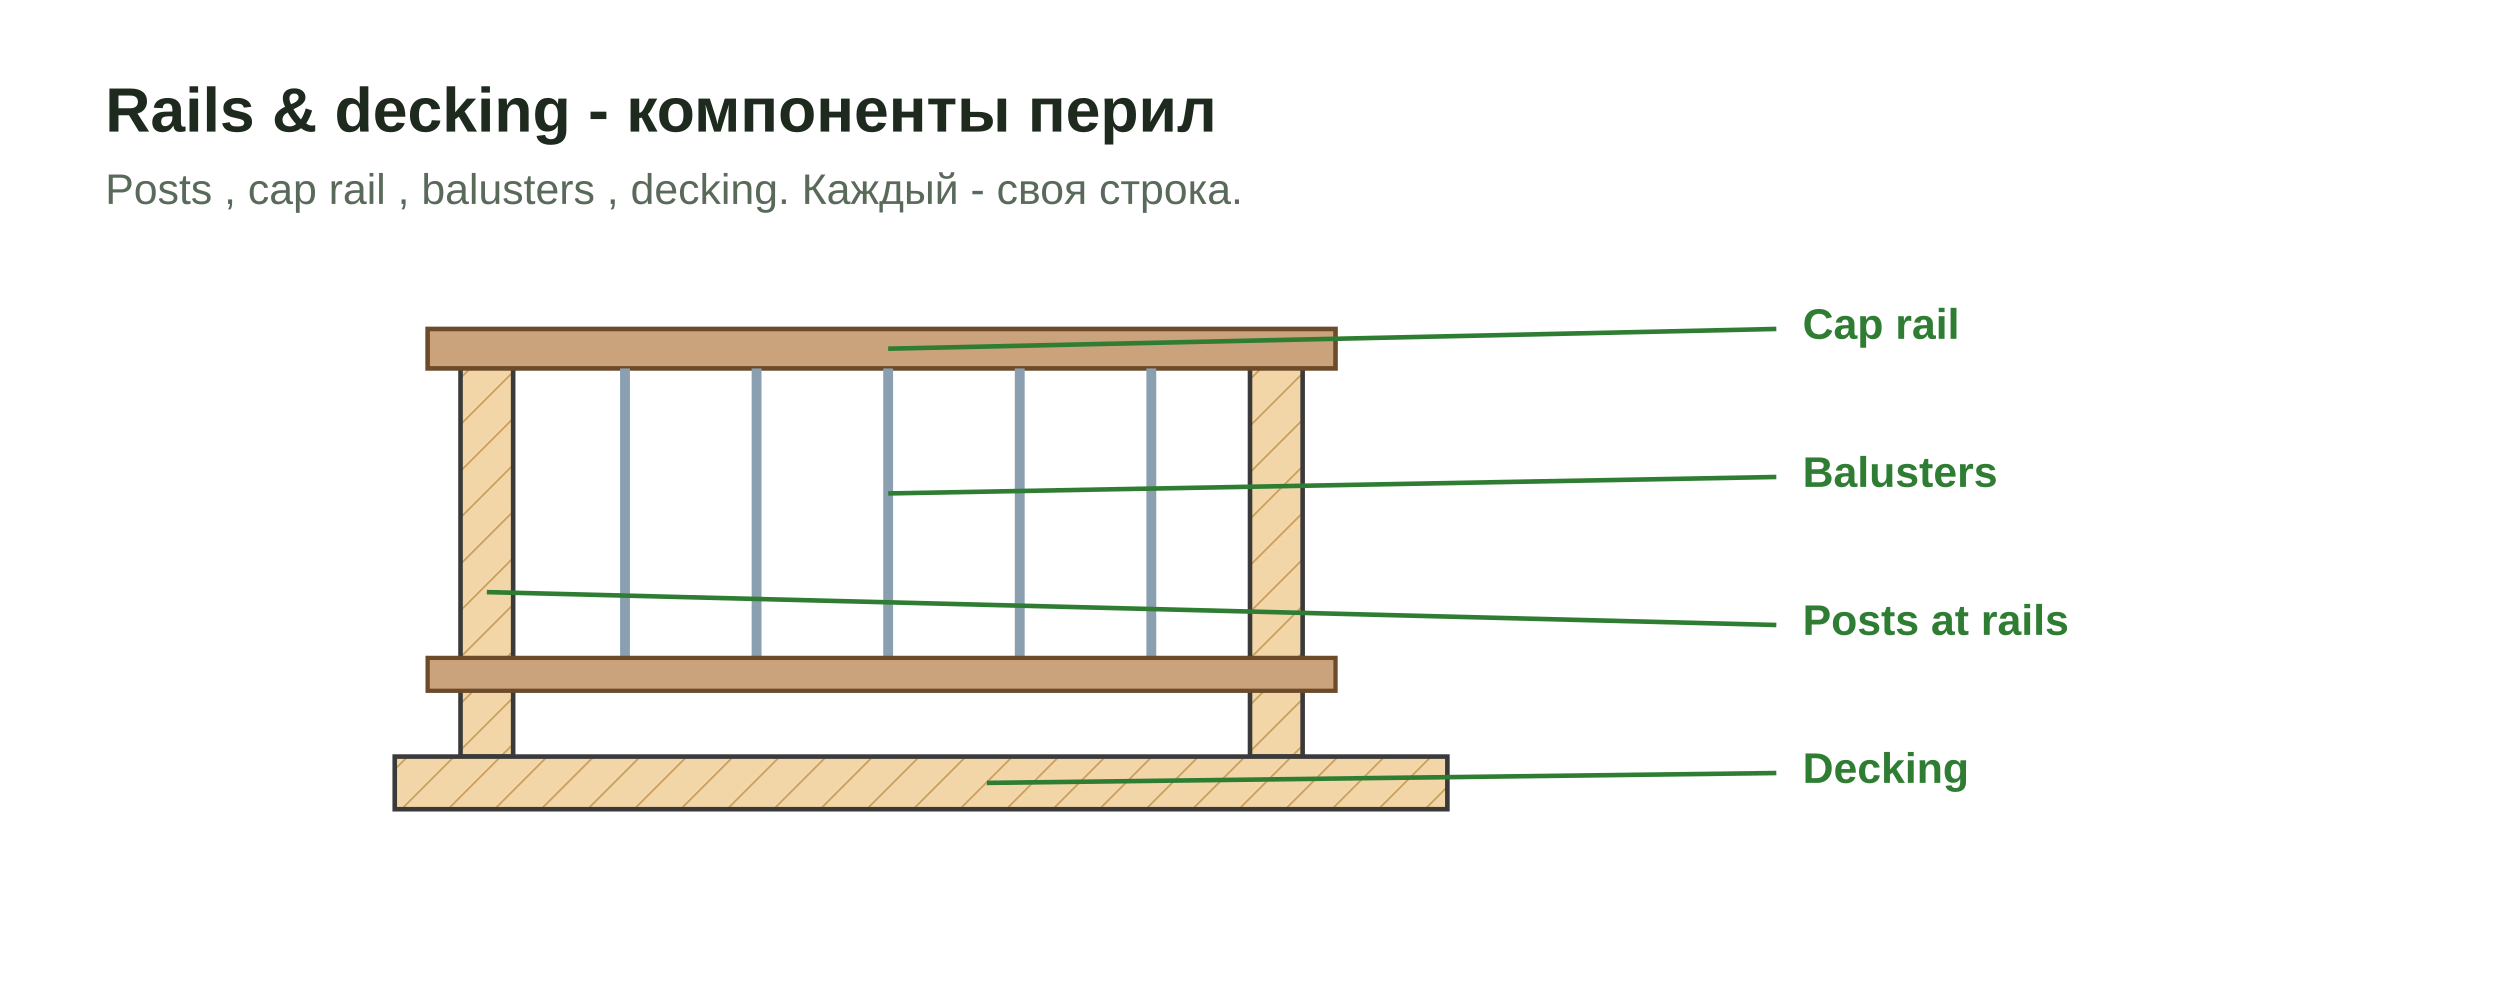
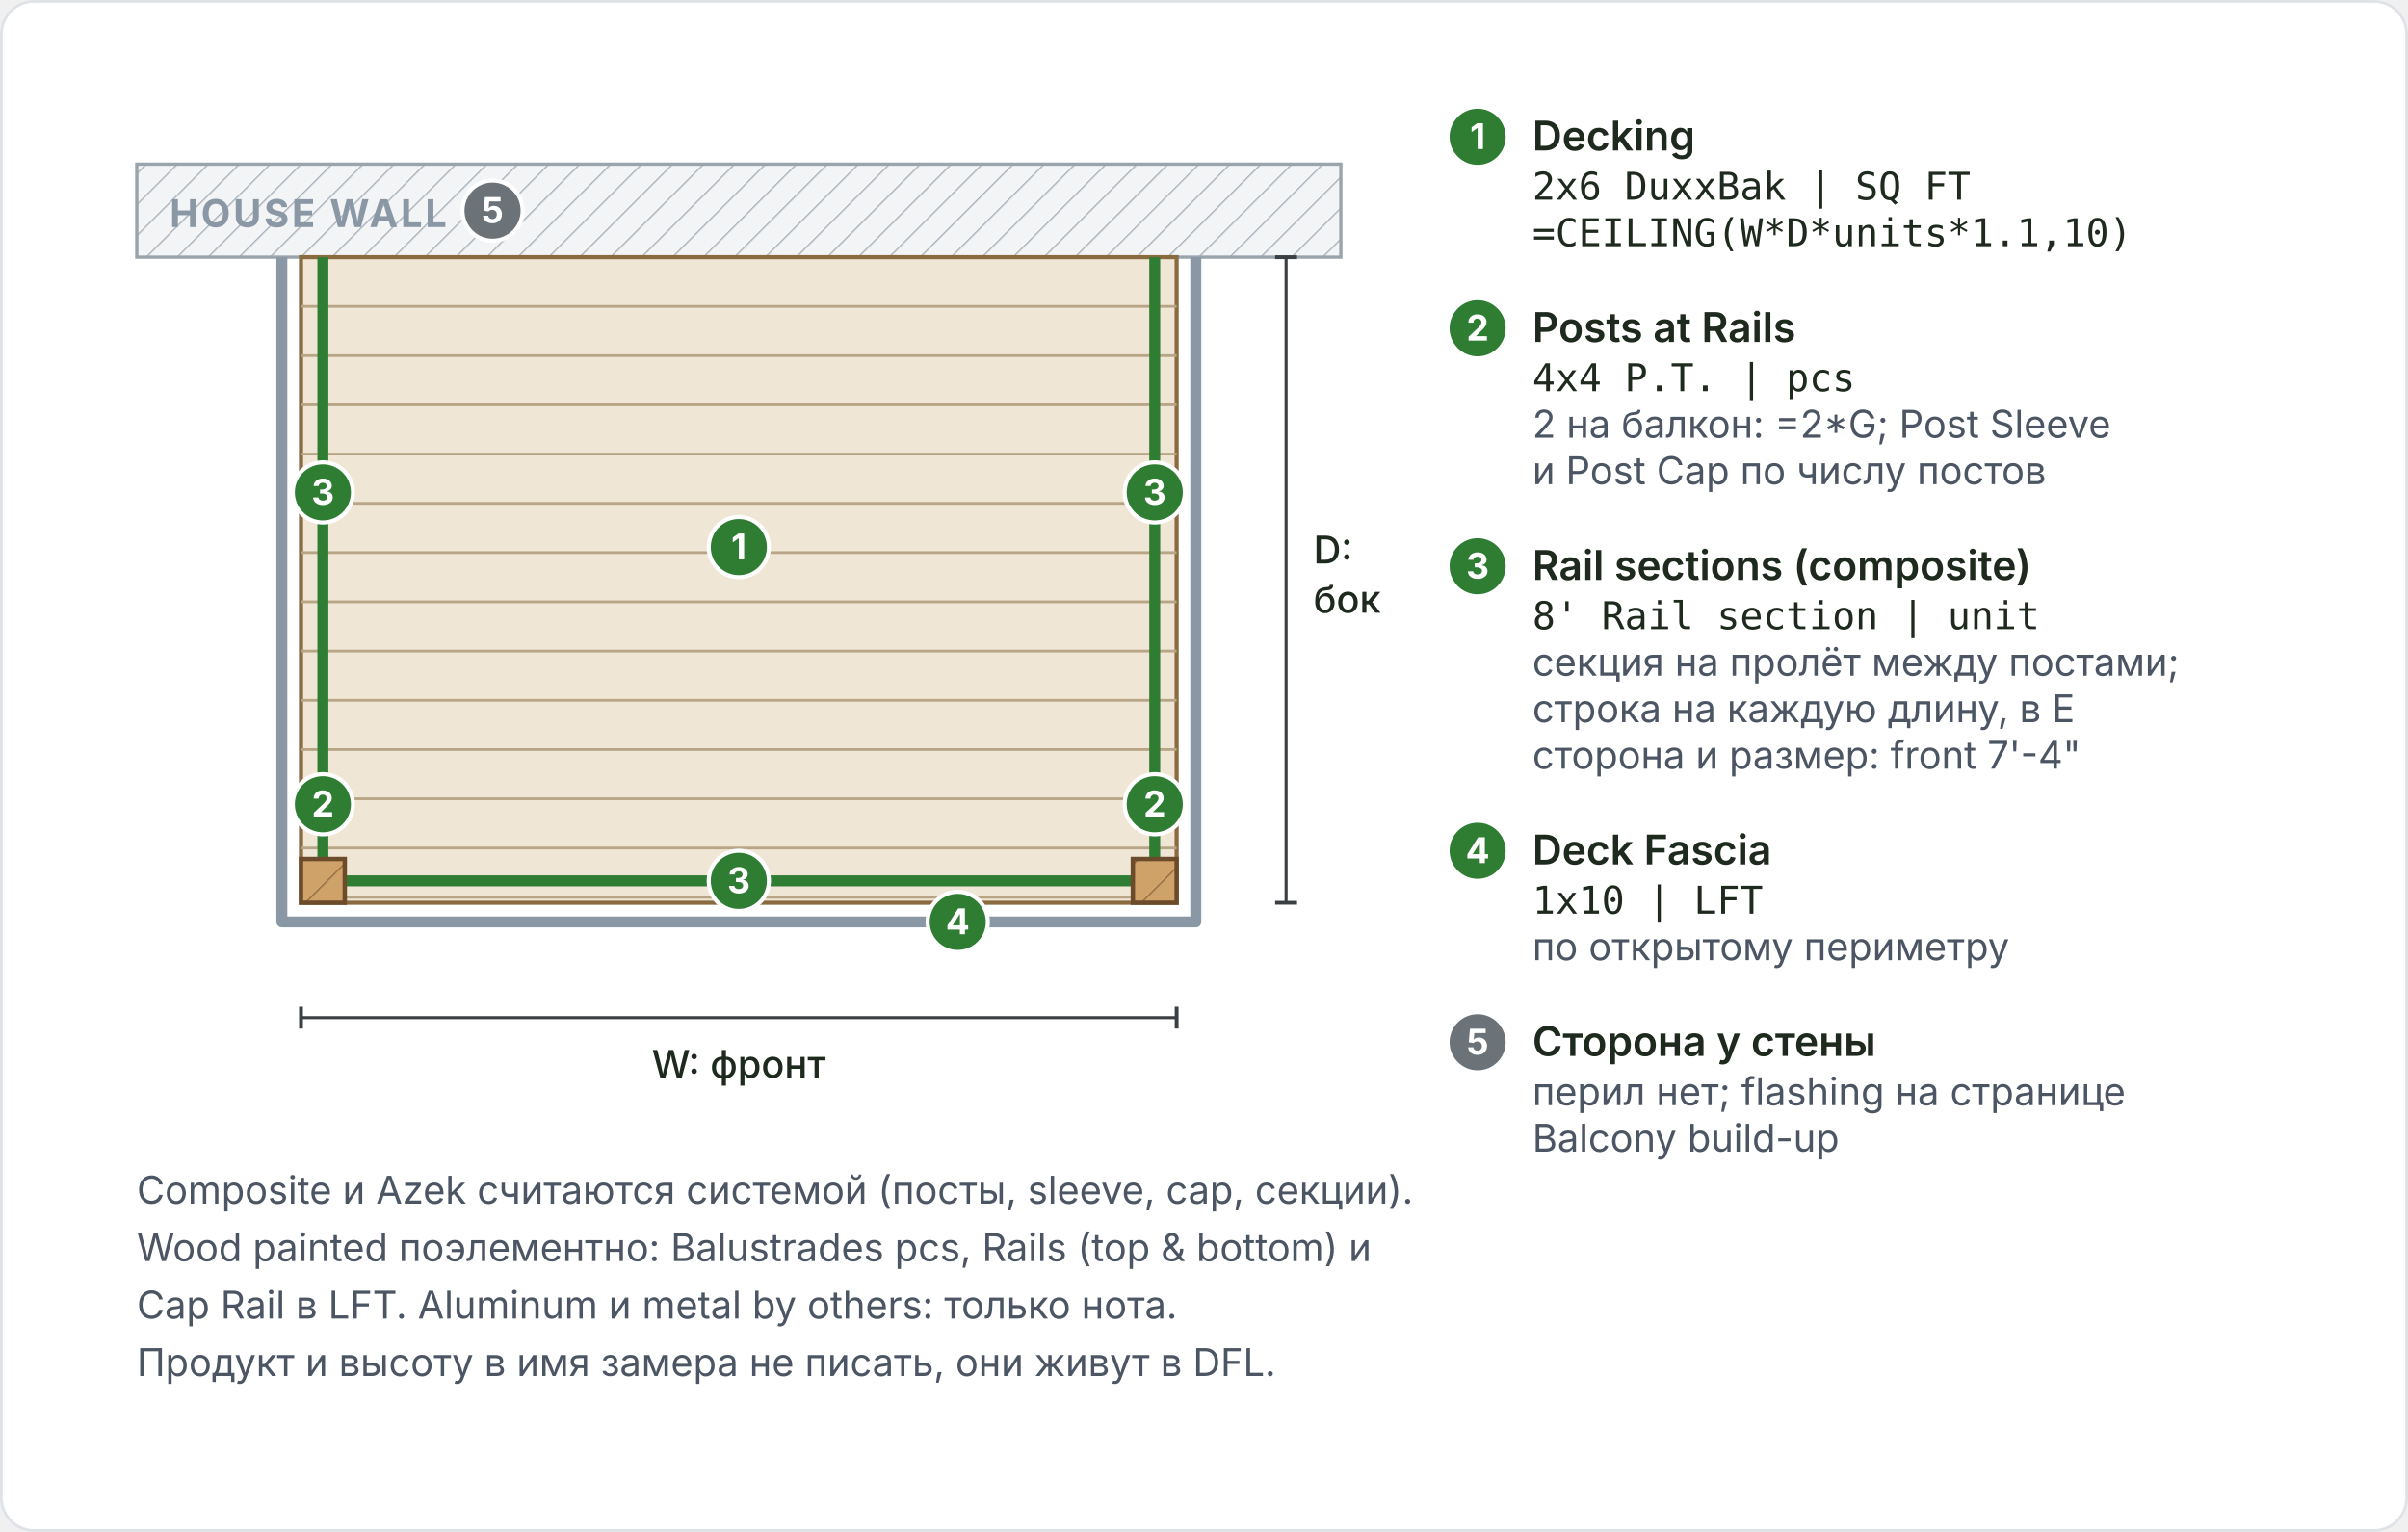
- <svg xmlns="http://www.w3.org/2000/svg" viewBox="0 0 760 300" role="img" aria-labelledby="t">
+ <svg xmlns="http://www.w3.org/2000/svg" viewBox="0 0 880 560" role="img" aria-labelledby="t d">
  <defs>
-     <pattern id="w" width="10" height="10" patternUnits="userSpaceOnUse" patternTransform="rotate(45)">
-       <rect width="10" height="10" fill="#f2d6a8" />
-       <line x1="0" y1="0" x2="0" y2="10" stroke="#c89b5a" stroke-width="1" />
+     <marker id="arr" markerWidth="10" markerHeight="10" refX="9" refY="5" orient="auto" markerUnits="userSpaceOnUse">
+       <path d="M0,1 L0,9 L10,5 z" fill="#2e7d32" />
+     </marker>
+     <marker id="arrInk" markerWidth="10" markerHeight="10" refX="9" refY="5" orient="auto" markerUnits="userSpaceOnUse">
+       <path d="M0,1 L0,9 L10,5 z" fill="#3a3f44" />
+     </marker>
+     <marker id="arrRed" markerWidth="10" markerHeight="10" refX="9" refY="5" orient="auto" markerUnits="userSpaceOnUse">
+       <path d="M0,1 L0,9 L10,5 z" fill="#c62828" />
+     </marker>
+     <marker id="arrGrey" markerWidth="10" markerHeight="10" refX="9" refY="5" orient="auto" markerUnits="userSpaceOnUse">
+       <path d="M0,1 L0,9 L10,5 z" fill="#8a98a5" />
+     </marker>
+     <marker id="tick" markerWidth="8" markerHeight="8" refX="4" refY="4" orient="auto" markerUnits="userSpaceOnUse">
+       <path d="M4,0 L4,8" stroke="#3a3f44" stroke-width="1.4" />
+     </marker>
+     <pattern id="wood" width="12" height="12" patternUnits="userSpaceOnUse" patternTransform="rotate(45)">
+       <rect width="12" height="12" fill="#e9d3b0" />
+       <line x1="0" y1="0" x2="0" y2="12" stroke="#8a6a3f" stroke-width="0.9" opacity="0.55" />
    </pattern>
-     <style>.t{font:700 19px "Segoe UI",Arial,sans-serif;fill:#1f2a1f}.s{font:400 13px "Segoe UI",Arial,sans-serif;fill:#5a6a5a}.l{font:600 13px "Segoe UI",Arial,sans-serif;fill:#2e7d32}</style>
+     <pattern id="pt" width="12" height="12" patternUnits="userSpaceOnUse" patternTransform="rotate(45)">
+       <rect width="12" height="12" fill="#cfa26a" />
+       <line x1="0" y1="0" x2="0" y2="12" stroke="#6c4b2a" stroke-width="1" opacity="0.6" />
+     </pattern>
+     <pattern id="conc" width="10" height="10" patternUnits="userSpaceOnUse">
+       <rect width="10" height="10" fill="#cfd4d8" />
+       <circle cx="2.5" cy="2.5" r="1" fill="#6b7378" opacity="0.7" />
+       <circle cx="7" cy="6.5" r="1" fill="#6b7378" opacity="0.7" />
+     </pattern>
+     <pattern id="sheath" width="7" height="7" patternUnits="userSpaceOnUse">
+       <rect width="7" height="7" fill="#c9b27c" />
+       <circle cx="2" cy="2" r="0.8" fill="#7a6a3c" opacity="0.6" />
+       <circle cx="5" cy="5" r="0.8" fill="#7a6a3c" opacity="0.6" />
+     </pattern>
+     <pattern id="batt" width="20" height="16" patternUnits="userSpaceOnUse">
+       <rect width="20" height="16" fill="#fdf6e3" />
+       <path d="M0,8 Q5,0 10,8 T20,8" fill="none" stroke="#caa64a" stroke-width="1.2" />
+     </pattern>
+     <pattern id="rigid" width="8" height="8" patternUnits="userSpaceOnUse">
+       <rect width="8" height="8" fill="#fbe9c6" />
+       <path d="M0,8 L8,0" stroke="#d9a441" stroke-width="0.8" />
+     </pattern>
+     <pattern id="cmu" width="40" height="20" patternUnits="userSpaceOnUse">
+       <rect width="40" height="20" fill="#cfd4d8" />
+       <path d="M0,10 H40 M20,0 V10 M0,10 V20 M40,10 V20" stroke="#6b7378" stroke-width="1" fill="none" />
+     </pattern>
+     <pattern id="endgrain" width="6" height="6" patternUnits="userSpaceOnUse">
+       <rect width="6" height="6" fill="#e9d3b0" />
+       <path d="M0,3 H6" stroke="#8a6a3f" stroke-width="0.7" opacity="0.5" />
+     </pattern>
+     <pattern id="hatchRed" width="8" height="8" patternUnits="userSpaceOnUse" patternTransform="rotate(45)">
+       <rect width="8" height="8" fill="#fff" />
+       <line x1="0" y1="0" x2="0" y2="8" stroke="#c62828" stroke-width="1.2" opacity="0.6" />
+     </pattern>
+     <pattern id="hatchGrey" width="8" height="8" patternUnits="userSpaceOnUse" patternTransform="rotate(45)">
+       <rect width="8" height="8" fill="#f3f4f6" />
+       <line x1="0" y1="0" x2="0" y2="8" stroke="#9aa4ad" stroke-width="1" opacity="0.8" />
+     </pattern>
+     <pattern id="hatchGreen" width="8" height="8" patternUnits="userSpaceOnUse" patternTransform="rotate(45)">
+       <rect width="8" height="8" fill="#eaf5ea" />
+       <line x1="0" y1="0" x2="0" y2="8" stroke="#2e7d32" stroke-width="1.1" opacity="0.55" />
+     </pattern>
+     <style>
+       .lab{font:600 16px Inter, "Segoe UI", Arial, sans-serif;fill:#1f2a1f}
+       .lab2{font:600 15px Inter, "Segoe UI", Arial, sans-serif;fill:#1f2a1f}
+       .h{font:700 17px Inter, "Segoe UI", Arial, sans-serif;fill:#1f2a1f}
+       .note{font:400 14px Inter, "Segoe UI", Arial, sans-serif;fill:#4b5563}
+       .ink{font:400 14px Inter, "Segoe UI", Arial, sans-serif;fill:#1f2a1f}
+       .inkb{font:700 14px Inter, "Segoe UI", Arial, sans-serif;fill:#1f2a1f}
+       .mono{font:500 14px "JetBrains Mono", Consolas, monospace;fill:#2e7d32}
+       .mono2{font:500 14px "JetBrains Mono", Consolas, monospace;fill:#1f2a1f}
+       .side{font:700 14px Inter, "Segoe UI", Arial, sans-serif;fill:#8a98a5;letter-spacing:1px}
+       .red{font:600 14px Inter, "Segoe UI", Arial, sans-serif;fill:#c62828}
+       .green{font:600 14px Inter, "Segoe UI", Arial, sans-serif;fill:#2e7d32}
+       .dimt{font:500 14px Inter, "Segoe UI", Arial, sans-serif;fill:#1f2a1f}
+       .numt{font:700 13px Inter, "Segoe UI", Arial, sans-serif;fill:#fff;text-anchor:middle}
+       .xl{font:400 14px Inter, "Segoe UI", Arial, sans-serif;fill:#1f2328}
+       .xlb{font:700 14px Inter, "Segoe UI", Arial, sans-serif;fill:#1f2328}
+       .xlh{font:400 13px Inter, "Segoe UI", Arial, sans-serif;fill:#5a6168}
+     </style>
  </defs>
-   <rect width="760" height="300" fill="#fff" />
-   <text class="t" x="32" y="40">Rails &amp; decking - компоненты перил</text>
-   <text class="s" x="32" y="62">Posts , cap rail , balusters , decking. Каждый - своя строка.</text>
-   <rect x="140" y="110" width="16" height="120" fill="url(#w)" stroke="#3a3a3a" stroke-width="1.4" />
-   <rect x="380" y="110" width="16" height="120" fill="url(#w)" stroke="#3a3a3a" stroke-width="1.4" />
-   <rect x="130" y="100" width="276" height="12" fill="#caa27b" stroke="#6c4b2a" stroke-width="1.4" />
-   <g stroke="#8aa0b0" stroke-width="3">
-     <line x1="190" y1="112" x2="190" y2="200" />
-     <line x1="230" y1="112" x2="230" y2="200" />
-     <line x1="270" y1="112" x2="270" y2="200" />
-     <line x1="310" y1="112" x2="310" y2="200" />
-     <line x1="350" y1="112" x2="350" y2="200" />
-   </g>
-   <rect x="130" y="200" width="276" height="10" fill="#caa27b" stroke="#6c4b2a" stroke-width="1.3" />
-   <rect x="120" y="230" width="320" height="16" fill="url(#w)" stroke="#3a3a3a" stroke-width="1.4" />
-   <line x1="270" y1="106" x2="540" y2="100" stroke="#2e7d32" stroke-width="1.4" />
-   <text class="l" x="548" y="103">Cap rail</text>
-   <line x1="270" y1="150" x2="540" y2="145" stroke="#2e7d32" stroke-width="1.4" />
-   <text class="l" x="548" y="148">Balusters</text>
-   <line x1="148" y1="180" x2="540" y2="190" stroke="#2e7d32" stroke-width="1.4" />
-   <text class="l" x="548" y="193">Posts at rails</text>
-   <line x1="300" y1="238" x2="540" y2="235" stroke="#2e7d32" stroke-width="1.4" />
-   <text class="l" x="548" y="238">Decking</text>
+   <rect x="0.5" y="0.5" width="879" height="559" rx="12" fill="#ffffff" stroke="#dfe3e8" />
+   <rect x="50" y="60" width="440" height="34" fill="url(#hatchGrey)" stroke="#9aa4ad" stroke-width="1.2" />
+   <text class="side" x="62" y="83">HOUSE WALL</text>
+   <rect x="110" y="94" width="320" height="236" fill="#efe6d6" stroke="#8a6a3f" stroke-width="1.5" />
+   <line x1="110" y1="112" x2="430" y2="112" stroke="#b7a585" stroke-width="1" />
+   <line x1="110" y1="130" x2="430" y2="130" stroke="#b7a585" stroke-width="1" />
+   <line x1="110" y1="148" x2="430" y2="148" stroke="#b7a585" stroke-width="1" />
+   <line x1="110" y1="166" x2="430" y2="166" stroke="#b7a585" stroke-width="1" />
+   <line x1="110" y1="184" x2="430" y2="184" stroke="#b7a585" stroke-width="1" />
+   <line x1="110" y1="202" x2="430" y2="202" stroke="#b7a585" stroke-width="1" />
+   <line x1="110" y1="220" x2="430" y2="220" stroke="#b7a585" stroke-width="1" />
+   <line x1="110" y1="238" x2="430" y2="238" stroke="#b7a585" stroke-width="1" />
+   <line x1="110" y1="256" x2="430" y2="256" stroke="#b7a585" stroke-width="1" />
+   <line x1="110" y1="274" x2="430" y2="274" stroke="#b7a585" stroke-width="1" />
+   <line x1="110" y1="292" x2="430" y2="292" stroke="#b7a585" stroke-width="1" />
+   <line x1="110" y1="310" x2="430" y2="310" stroke="#b7a585" stroke-width="1" />
+   <line x1="110" y1="328" x2="430" y2="328" stroke="#b7a585" stroke-width="1" />
+   <polyline points="103,94 103,337 437,337 437,94" fill="none" stroke="#8a98a5" stroke-width="4" stroke-linejoin="round" />
+   <polyline points="118,94 118,322 422,322 422,94" fill="none" stroke="#2e7d32" stroke-width="4" stroke-linejoin="round" />
+   <rect x="110" y="314" width="16" height="16" fill="url(#pt)" stroke="#6c4b2a" stroke-width="1.6" />
+   <rect x="414" y="314" width="16" height="16" fill="url(#pt)" stroke="#6c4b2a" stroke-width="1.6" />
+   <line x1="110" y1="372" x2="430" y2="372" stroke="#3a3f44" stroke-width="1.1" marker-start="url(#tick)" marker-end="url(#tick)" />
+   <text class="dimt" x="270" y="394" text-anchor="middle">W: фронт</text>
+   <line x1="470" y1="94" x2="470" y2="330" stroke="#3a3f44" stroke-width="1.1" marker-start="url(#tick)" marker-end="url(#tick)" />
+   <text class="dimt" x="480" y="206">D:</text>
+   <text class="dimt" x="480" y="224">бок</text>
+   <circle cx="270" cy="200" r="11" fill="#2e7d32" stroke="#fff" stroke-width="1.5" />
+   <text class="numt" x="270" y="204.5">1</text>
+   <circle cx="118" cy="294" r="11" fill="#2e7d32" stroke="#fff" stroke-width="1.5" />
+   <text class="numt" x="118" y="298.5">2</text>
+   <circle cx="422" cy="294" r="11" fill="#2e7d32" stroke="#fff" stroke-width="1.5" />
+   <text class="numt" x="422" y="298.5">2</text>
+   <circle cx="270" cy="322" r="11" fill="#2e7d32" stroke="#fff" stroke-width="1.5" />
+   <text class="numt" x="270" y="326.5">3</text>
+   <circle cx="118" cy="180" r="11" fill="#2e7d32" stroke="#fff" stroke-width="1.5" />
+   <text class="numt" x="118" y="184.5">3</text>
+   <circle cx="422" cy="180" r="11" fill="#2e7d32" stroke="#fff" stroke-width="1.5" />
+   <text class="numt" x="422" y="184.5">3</text>
+   <circle cx="350" cy="337" r="11" fill="#2e7d32" stroke="#fff" stroke-width="1.5" />
+   <text class="numt" x="350" y="341.5">4</text>
+   <circle cx="180" cy="77" r="11" fill="#6b7378" stroke="#fff" stroke-width="1.5" />
+   <text class="numt" x="180" y="81.5">5</text>
+   <circle cx="540" cy="50" r="11" fill="#2e7d32" stroke="#fff" stroke-width="1.5" />
+   <text class="numt" x="540" y="54.5">1</text>
+   <text class="lab2" x="560" y="55">Decking</text>
+   <text class="mono2" x="560" y="73">2x6 DuxxBak | SQ FT</text>
+   <text class="mono2" x="560" y="90">=CEILING(W*D*units*1.1,10)</text>
+   <circle cx="540" cy="120" r="11" fill="#2e7d32" stroke="#fff" stroke-width="1.5" />
+   <text class="numt" x="540" y="124.5">2</text>
+   <text class="lab2" x="560" y="125">Posts at Rails</text>
+   <text class="mono2" x="560" y="143">4x4 P.T. | pcs</text>
+   <text class="note" x="560" y="160">2 на балкон: =2*G; Post Sleeve</text>
+   <text class="note" x="560" y="177">и Post Cap по числу постов</text>
+   <circle cx="540" cy="207" r="11" fill="#2e7d32" stroke="#fff" stroke-width="1.5" />
+   <text class="numt" x="540" y="211.5">3</text>
+   <text class="lab2" x="560" y="212">Rail sections (composite)</text>
+   <text class="mono2" x="560" y="230">8' Rail section | unit</text>
+   <text class="note" x="560" y="247">секция на пролёт между постами;</text>
+   <text class="note" x="560" y="264">строка на каждую длину, в E</text>
+   <text class="note" x="560" y="281">сторона и размер: front 7'-4"</text>
+   <circle cx="540" cy="311" r="11" fill="#2e7d32" stroke="#fff" stroke-width="1.5" />
+   <text class="numt" x="540" y="315.5">4</text>
+   <text class="lab2" x="560" y="316">Deck Fascia</text>
+   <text class="mono2" x="560" y="334">1x10 | LFT</text>
+   <text class="note" x="560" y="351">по открытому периметру</text>
+   <circle cx="540" cy="381" r="11" fill="#6b7378" stroke="#fff" stroke-width="1.5" />
+   <text class="numt" x="540" y="385.5">5</text>
+   <text class="lab2" x="560" y="386">Сторона у стены</text>
+   <text class="note" x="560" y="404">перил нет; flashing на странице</text>
+   <text class="note" x="560" y="421">Balcony build-up</text>
+   <text class="note" x="50" y="440">Composite и Azek считаются системой (посты, sleeve, cap, секции).</text>
+   <text class="note" x="50" y="461">Wood painted поэлементно: Balustrades pcs, Rails (top &amp; bottom) и</text>
+   <text class="note" x="50" y="482">Cap Rail в LFT. Aluminum и metal by others: только нота.</text>
+   <text class="note" x="50" y="503">Продукт и высоту в имя замера не писать, они живут в DFL.</text>
</svg>
